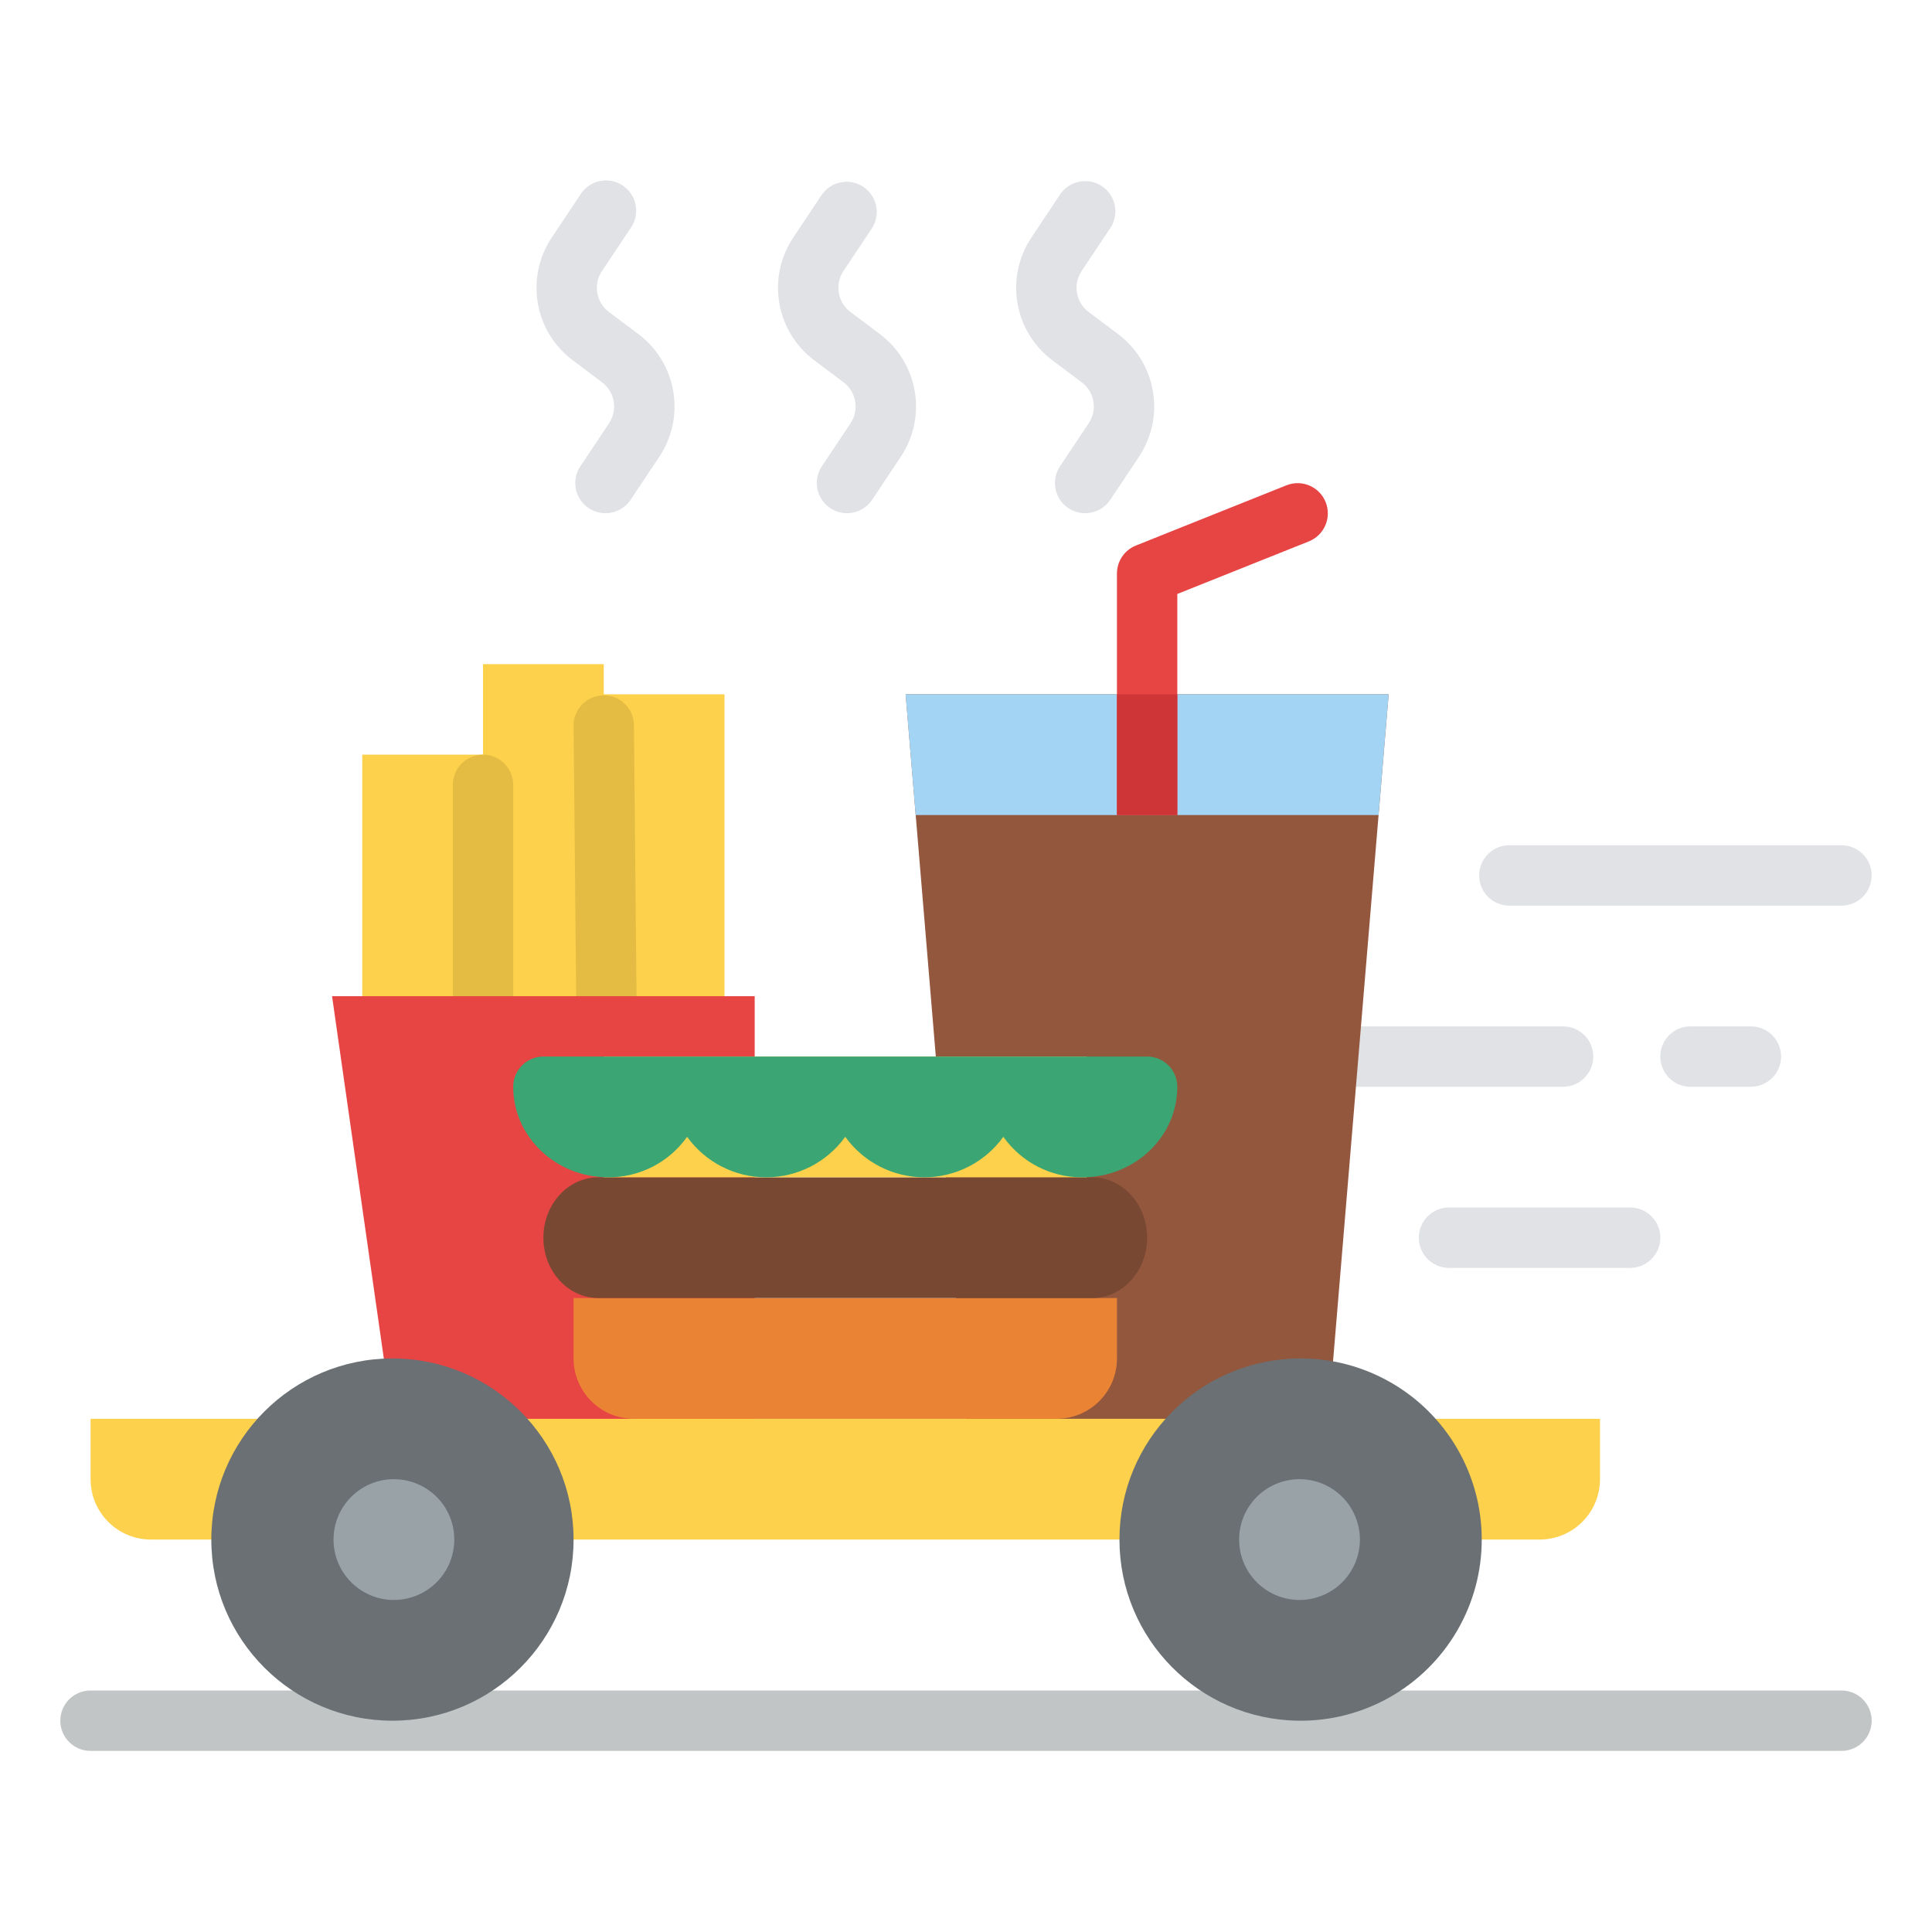
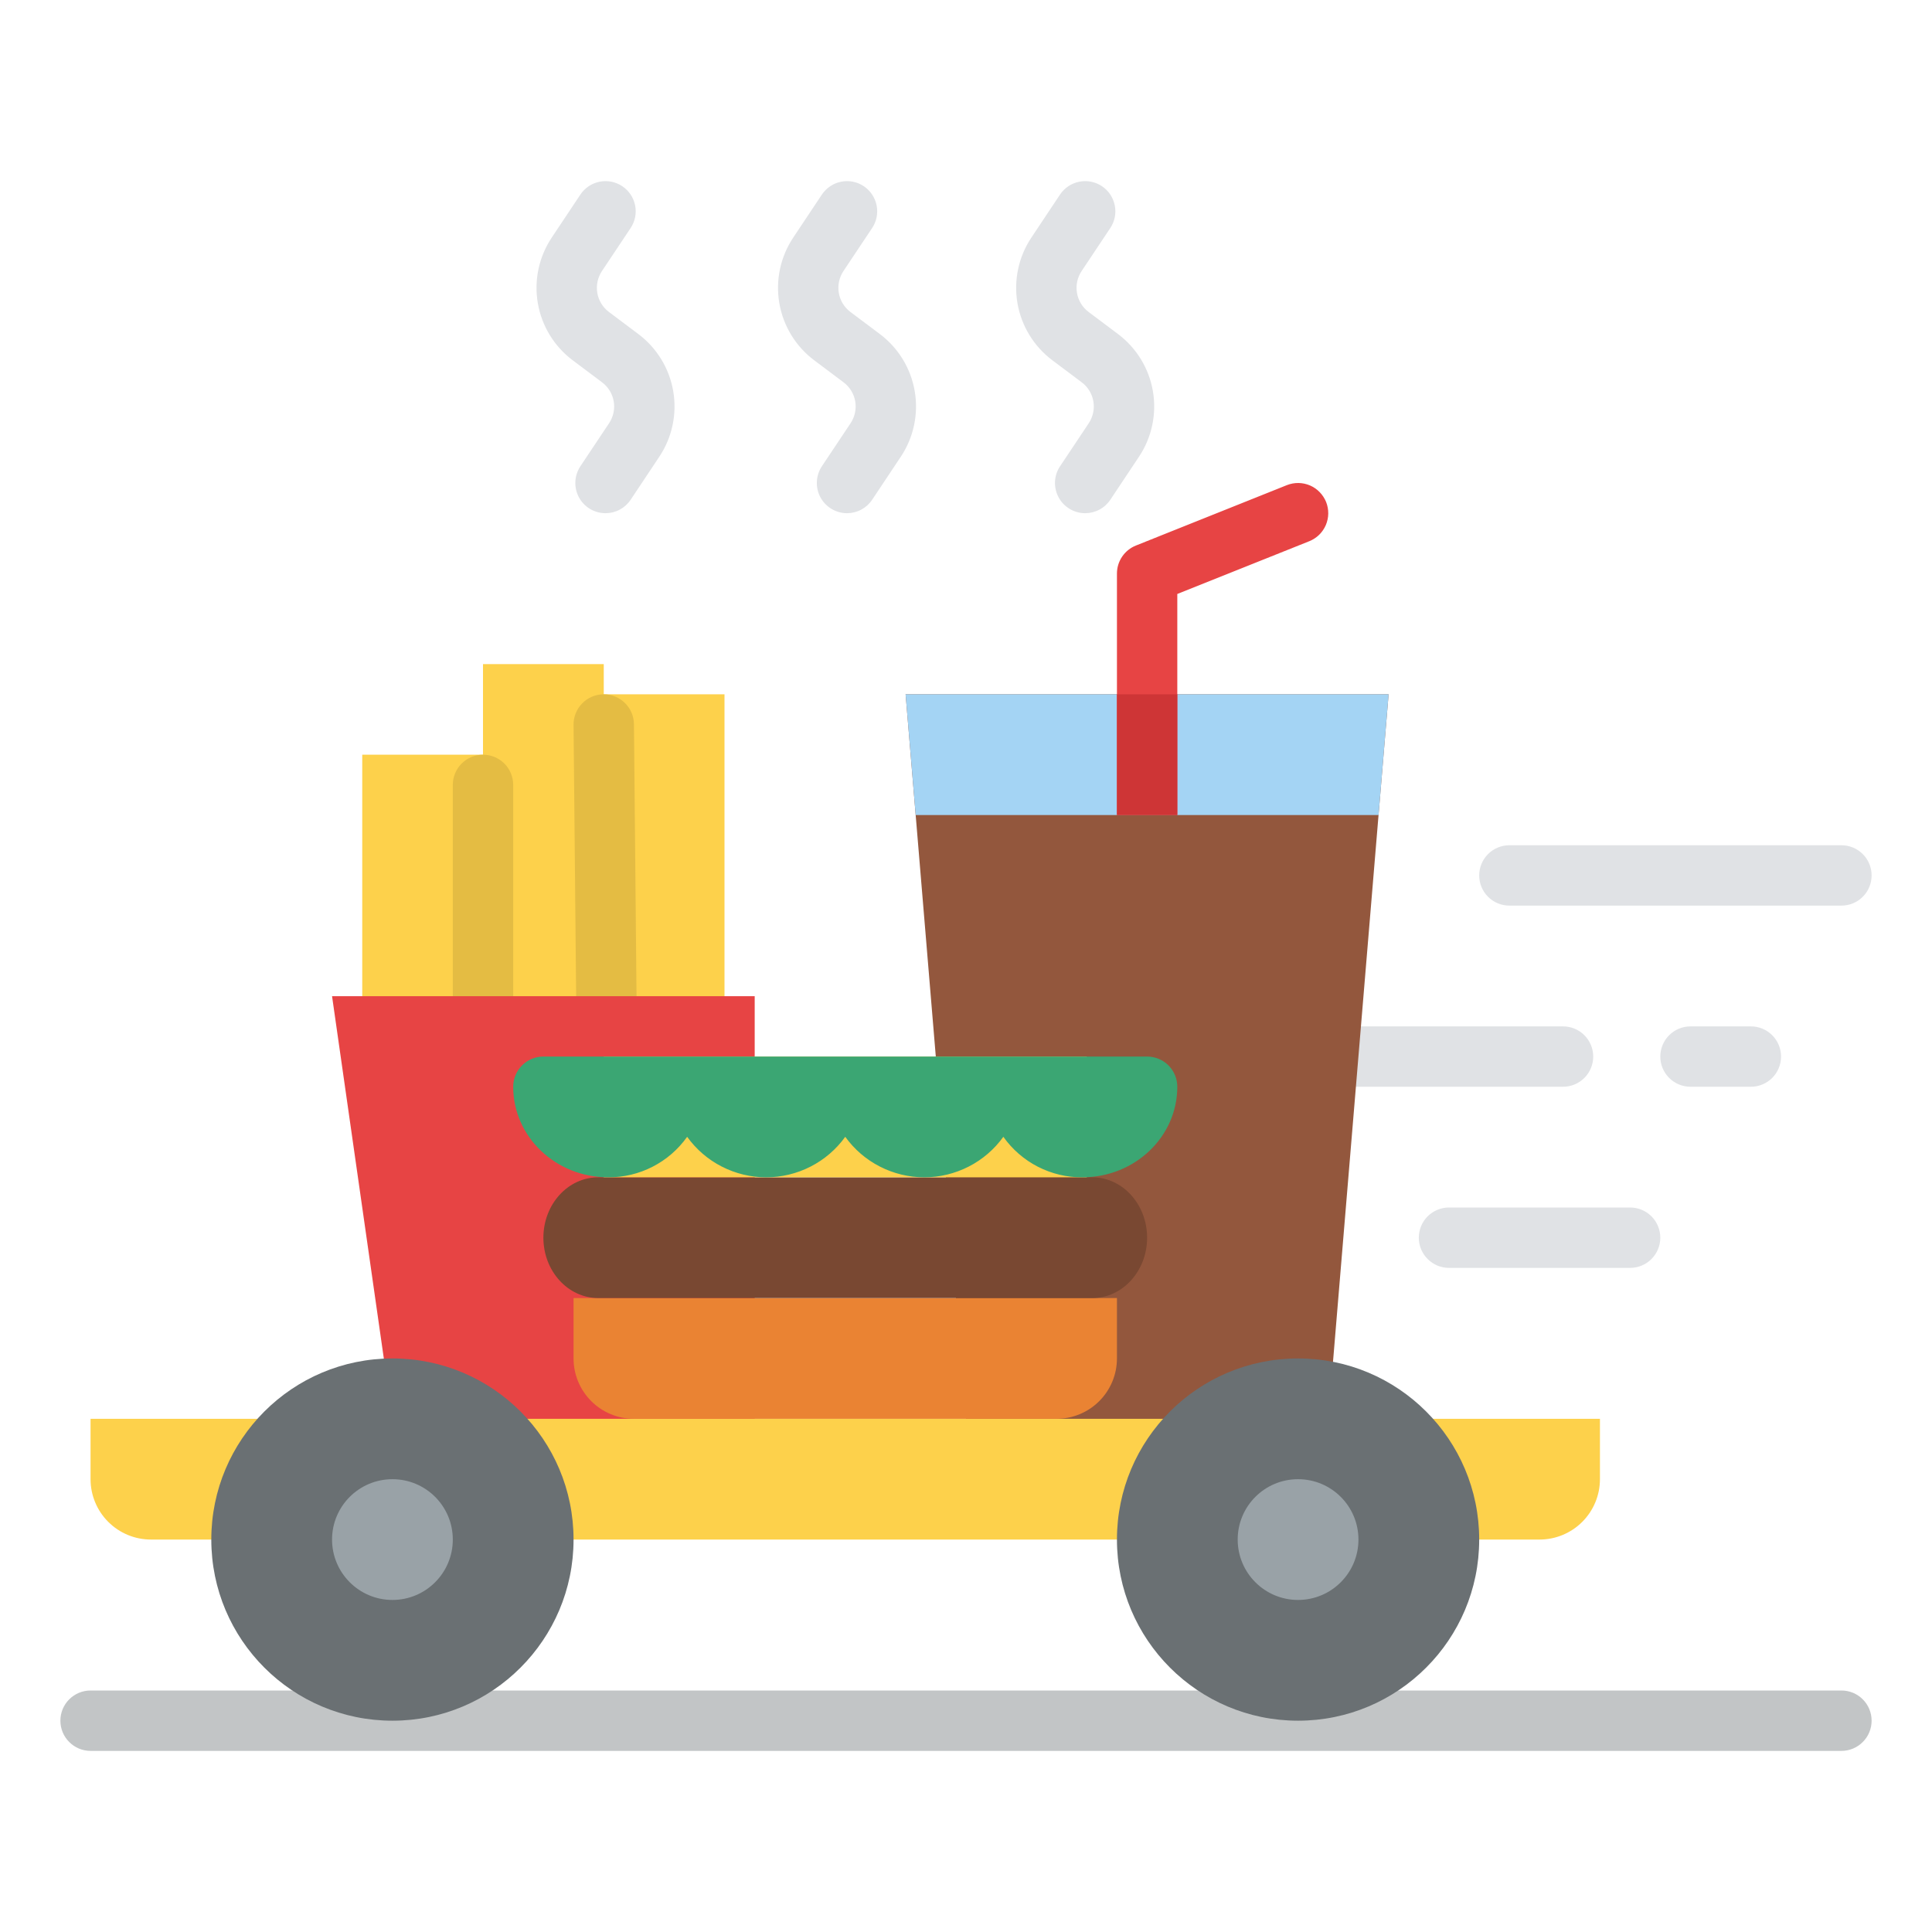
- <svg xmlns="http://www.w3.org/2000/svg" width="54" height="54" fill="none">
-   <path d="M43.688 30.375h-8.25a.844.844 0 110-1.688h8.25a.844.844 0 110 1.688z" fill="#E0E2E5" />
-   <path d="M25.313 19.406L27 39.656v1.688h10.125v-1.688l1.688-20.25h-13.5z" fill="#93573D" />
-   <path d="M16.875 19.406v-.843H13.5v2.53h-3.375v8.438h6.75v-.843h3.375v-9.282h-3.375z" fill="#FDD14B" />
-   <path d="M13.5 32.063a.844.844 0 01-.844-.844v-9.282a.843.843 0 111.688 0v9.282a.844.844 0 01-.844.843zm3.496 1.687a.844.844 0 01-.844-.836l-.12-12.656a.844.844 0 011.687-.016l.12 12.656a.844.844 0 01-.835.852h-.008z" fill="#E4BC43" />
-   <path d="M9.281 27.844l1.688 11.812v1.688h10.125v-13.5H9.28z" fill="#E74444" />
-   <path d="M48.938 30.375H47.25a.844.844 0 110-1.688h1.688a.844.844 0 110 1.688z" fill="#E0E2E5" />
-   <path d="M38.813 19.406l-.282 3.375H25.594l-.282-3.375h13.5z" fill="#A4D4F4" />
-   <path d="M23.674 14.344a.844.844 0 01-.702-1.312l.802-1.203a.844.844 0 00-.196-1.143l-.82-.616a2.531 2.531 0 01-.587-3.429l.801-1.203a.844.844 0 011.404.936l-.802 1.203a.844.844 0 00.196 1.143l.821.616a2.531 2.531 0 01.587 3.429l-.801 1.203a.843.843 0 01-.703.376zm-6.75 0a.843.843 0 01-.702-1.312l.802-1.203a.844.844 0 00-.196-1.143l-.82-.616a2.531 2.531 0 01-.587-3.429l.801-1.203a.844.844 0 111.404.936l-.802 1.203a.844.844 0 00.196 1.143l.821.616a2.532 2.532 0 01.587 3.43l-.801 1.202a.844.844 0 01-.703.376zm13.406 0a.843.843 0 01-.701-1.312l.802-1.203a.844.844 0 00-.196-1.143l-.821-.616a2.532 2.532 0 01-.587-3.429l.801-1.203a.844.844 0 111.405.936l-.802 1.203a.844.844 0 00.196 1.143l.821.616a2.532 2.532 0 01.587 3.429l-.801 1.203a.843.843 0 01-.704.376zm21.139 10.969h-9.282a.844.844 0 110-1.688h9.282a.844.844 0 010 1.688zm-5.906 10.125H40.5a.844.844 0 110-1.688h5.063a.844.844 0 110 1.688z" fill="#E0E2E5" />
-   <path d="M51.469 48.938H2.53a.844.844 0 010-1.688h48.94a.844.844 0 010 1.688z" fill="#C2C5C6" />
-   <path d="M2.531 39.656H44.72v1.688a1.687 1.687 0 01-1.688 1.687H4.22a1.687 1.687 0 01-1.688-1.687v-1.688z" fill="#FDD14B" />
-   <path d="M36.281 48.094a5.063 5.063 0 100-10.125 5.063 5.063 0 000 10.125z" fill="#6A7073" />
-   <path d="M36.281 44.719a1.688 1.688 0 100-3.375 1.688 1.688 0 000 3.375z" fill="#99A2A7" />
-   <path d="M10.969 48.094a5.062 5.062 0 100-10.125 5.062 5.062 0 000 10.125z" fill="#6A7073" />
-   <path d="M10.969 44.719a1.688 1.688 0 100-3.375 1.688 1.688 0 000 3.375z" fill="#99A2A7" />
-   <path d="M16.031 36.281H31.22v1.688a1.687 1.687 0 01-1.688 1.687H17.72a1.687 1.687 0 01-1.688-1.687V36.28z" fill="#EA8333" />
-   <path d="M30.529 32.906c.847 0 1.534.756 1.534 1.688 0 .932-.687 1.687-1.535 1.687H16.723c-.848 0-1.535-.755-1.535-1.687s.687-1.688 1.534-1.688H30.53z" fill="#794832" />
-   <path d="M16.875 29.531h13.5v3.375h-13.5v-3.375z" fill="#FDD14B" />
-   <path d="M32.906 30.375c0 1.398-1.187 2.531-2.652 2.531a2.685 2.685 0 01-2.21-1.132 2.723 2.723 0 01-4.419 0 2.723 2.723 0 01-4.42 0 2.683 2.683 0 01-2.21 1.132c-1.464 0-2.651-1.133-2.651-2.531a.843.843 0 01.844-.844h16.874a.843.843 0 01.844.844z" fill="#3BA673" />
-   <path d="M31.219 22.781v-6.75a.843.843 0 01.53-.783l4.219-1.688a.844.844 0 01.627 1.567l-3.689 1.475v6.18H31.22z" fill="#E74444" />
-   <path d="M31.219 19.406h1.687v3.375H31.22v-3.375z" fill="#CE3536" />
+ <svg xmlns="http://www.w3.org/2000/svg" width="54" height="54" viewBox="0 0 54 54" fill="none">
+   <path d="M43.688 30.375H35.438C35.214 30.375 34.999 30.286 34.841 30.128C34.683 29.97 34.594 29.755 34.594 29.531C34.594 29.308 34.683 29.093 34.841 28.935C34.999 28.776 35.214 28.688 35.438 28.688H43.688C43.911 28.688 44.126 28.776 44.284 28.935C44.442 29.093 44.531 29.308 44.531 29.531C44.531 29.755 44.442 29.97 44.284 30.128C44.126 30.286 43.911 30.375 43.688 30.375Z" fill="#E0E2E5" />
+   <path d="M25.312 19.406L27 39.656V41.344H37.125V39.656L38.812 19.406H25.312Z" fill="#93573D" />
+   <path d="M16.875 19.406V18.562H13.5V21.094H10.125V29.531H13.5H16.875V28.688H20.25V19.406H16.875Z" fill="#FDD14B" />
+   <path d="M13.5 32.062C13.276 32.062 13.062 31.974 12.903 31.815C12.745 31.657 12.656 31.442 12.656 31.219V21.938C12.656 21.714 12.745 21.499 12.903 21.341C13.062 21.183 13.276 21.094 13.5 21.094C13.724 21.094 13.938 21.183 14.097 21.341C14.255 21.499 14.344 21.714 14.344 21.938V31.219C14.344 31.442 14.255 31.657 14.097 31.815C13.938 31.974 13.724 32.062 13.5 32.062Z" fill="#E4BC43" />
+   <path d="M16.996 33.75C16.773 33.75 16.56 33.662 16.402 33.506C16.244 33.349 16.154 33.137 16.152 32.914L16.031 20.258C16.029 20.034 16.116 19.819 16.273 19.659C16.43 19.499 16.643 19.408 16.867 19.406C17.091 19.404 17.306 19.491 17.466 19.648C17.626 19.804 17.717 20.018 17.719 20.242L17.839 32.898C17.841 33.122 17.755 33.337 17.598 33.497C17.441 33.657 17.228 33.748 17.004 33.75H16.996Z" fill="#E4BC43" />
+   <path d="M9.281 27.844L10.969 39.656V41.344H21.094V39.656V27.844H9.281Z" fill="#E74444" />
+   <path d="M48.938 30.375H47.25C47.026 30.375 46.812 30.286 46.653 30.128C46.495 29.97 46.406 29.755 46.406 29.531C46.406 29.308 46.495 29.093 46.653 28.935C46.812 28.776 47.026 28.688 47.25 28.688H48.938C49.161 28.688 49.376 28.776 49.534 28.935C49.692 29.093 49.781 29.308 49.781 29.531C49.781 29.755 49.692 29.97 49.534 30.128C49.376 30.286 49.161 30.375 48.938 30.375Z" fill="#E0E2E5" />
+   <path d="M38.812 19.406L38.531 22.781H25.594L25.312 19.406H38.812Z" fill="#A4D4F4" />
+   <path d="M23.674 14.344C23.521 14.344 23.371 14.302 23.24 14.223C23.109 14.145 23.002 14.032 22.93 13.898C22.858 13.763 22.824 13.611 22.832 13.459C22.839 13.306 22.888 13.159 22.972 13.032L23.774 11.829C23.894 11.649 23.94 11.431 23.904 11.218C23.867 11.006 23.751 10.815 23.578 10.686L22.757 10.07C22.24 9.682 21.891 9.11 21.782 8.472C21.673 7.835 21.812 7.18 22.171 6.641L22.972 5.438C23.034 5.346 23.113 5.267 23.205 5.205C23.297 5.143 23.4 5.101 23.509 5.079C23.617 5.057 23.729 5.057 23.838 5.078C23.947 5.1 24.05 5.143 24.142 5.204C24.235 5.266 24.314 5.345 24.375 5.437C24.437 5.529 24.48 5.632 24.502 5.741C24.523 5.849 24.523 5.961 24.502 6.07C24.48 6.179 24.438 6.282 24.376 6.374L23.574 7.577C23.455 7.757 23.409 7.975 23.445 8.188C23.481 8.4 23.598 8.591 23.77 8.72L24.591 9.336C25.109 9.724 25.458 10.296 25.567 10.934C25.676 11.571 25.537 12.227 25.178 12.765L24.377 13.968C24.3 14.084 24.195 14.179 24.073 14.244C23.95 14.31 23.813 14.344 23.674 14.344Z" fill="#E0E2E5" />
+   <path d="M16.924 14.344C16.771 14.344 16.621 14.302 16.49 14.224C16.359 14.145 16.252 14.033 16.18 13.898C16.108 13.763 16.074 13.611 16.082 13.459C16.089 13.307 16.138 13.159 16.222 13.032L17.024 11.829C17.144 11.649 17.19 11.431 17.154 11.219C17.117 11.006 17.001 10.815 16.828 10.686L16.007 10.07C15.49 9.682 15.141 9.11 15.032 8.472C14.923 7.835 15.062 7.18 15.421 6.641L16.222 5.438C16.346 5.252 16.539 5.123 16.759 5.079C16.978 5.035 17.206 5.08 17.392 5.204C17.578 5.328 17.708 5.521 17.752 5.741C17.796 5.96 17.75 6.188 17.626 6.374L16.824 7.577C16.705 7.757 16.659 7.975 16.695 8.188C16.731 8.4 16.848 8.591 17.02 8.72L17.841 9.336C18.359 9.725 18.708 10.296 18.817 10.934C18.926 11.571 18.787 12.227 18.428 12.765L17.627 13.968C17.55 14.084 17.445 14.179 17.323 14.244C17.2 14.31 17.063 14.344 16.924 14.344Z" fill="#E0E2E5" />
+   <path d="M30.33 14.344C30.177 14.344 30.027 14.302 29.896 14.223C29.766 14.145 29.658 14.032 29.587 13.898C29.515 13.763 29.48 13.611 29.488 13.459C29.495 13.306 29.544 13.159 29.629 13.032L30.431 11.829C30.55 11.649 30.597 11.431 30.56 11.218C30.524 11.006 30.407 10.815 30.235 10.686L29.414 10.07C28.897 9.682 28.547 9.11 28.438 8.473C28.329 7.835 28.468 7.18 28.827 6.641L29.628 5.438C29.752 5.252 29.945 5.123 30.165 5.079C30.274 5.057 30.386 5.057 30.494 5.078C30.603 5.1 30.706 5.142 30.799 5.204C30.891 5.265 30.97 5.344 31.032 5.436C31.093 5.529 31.136 5.632 31.158 5.741C31.18 5.849 31.18 5.961 31.159 6.07C31.137 6.179 31.094 6.282 31.033 6.374L30.231 7.577C30.112 7.757 30.065 7.975 30.102 8.188C30.138 8.4 30.255 8.591 30.427 8.72L31.248 9.336C31.765 9.724 32.115 10.296 32.224 10.934C32.333 11.571 32.194 12.227 31.835 12.765L31.034 13.968C30.957 14.084 30.852 14.179 30.729 14.244C30.606 14.31 30.469 14.344 30.33 14.344Z" fill="#E0E2E5" />
+   <path d="M51.469 25.312H42.188C41.964 25.312 41.749 25.224 41.591 25.065C41.433 24.907 41.344 24.692 41.344 24.469C41.344 24.245 41.433 24.03 41.591 23.872C41.749 23.714 41.964 23.625 42.188 23.625H51.469C51.693 23.625 51.907 23.714 52.065 23.872C52.224 24.03 52.312 24.245 52.312 24.469C52.312 24.692 52.224 24.907 52.065 25.065C51.907 25.224 51.693 25.312 51.469 25.312Z" fill="#E0E2E5" />
+   <path d="M45.562 35.438H40.5C40.276 35.438 40.062 35.349 39.903 35.19C39.745 35.032 39.656 34.818 39.656 34.594C39.656 34.37 39.745 34.155 39.903 33.997C40.062 33.839 40.276 33.75 40.5 33.75H45.562C45.786 33.75 46.001 33.839 46.159 33.997C46.317 34.155 46.406 34.37 46.406 34.594C46.406 34.818 46.317 35.032 46.159 35.19C46.001 35.349 45.786 35.438 45.562 35.438Z" fill="#E0E2E5" />
+   <path d="M51.469 48.938H2.531C2.307 48.938 2.093 48.849 1.935 48.69C1.776 48.532 1.688 48.318 1.688 48.094C1.688 47.87 1.776 47.655 1.935 47.497C2.093 47.339 2.307 47.25 2.531 47.25H51.469C51.693 47.25 51.907 47.339 52.065 47.497C52.224 47.655 52.312 47.87 52.312 48.094C52.312 48.318 52.224 48.532 52.065 48.69C51.907 48.849 51.693 48.938 51.469 48.938Z" fill="#C2C5C6" />
+   <path d="M2.531 39.656H44.719V41.344C44.719 41.791 44.541 42.221 44.224 42.537C43.908 42.853 43.479 43.031 43.031 43.031H4.219C3.771 43.031 3.342 42.853 3.026 42.537C2.709 42.221 2.531 41.791 2.531 41.344V39.656Z" fill="#FDD14B" />
+   <path d="M36.281 48.094C39.077 48.094 41.344 45.827 41.344 43.031C41.344 40.235 39.077 37.969 36.281 37.969C33.485 37.969 31.219 40.235 31.219 43.031C31.219 45.827 33.485 48.094 36.281 48.094Z" fill="#6A7073" />
+   <path d="M36.281 44.719C37.213 44.719 37.969 43.963 37.969 43.031C37.969 42.099 37.213 41.344 36.281 41.344C35.349 41.344 34.594 42.099 34.594 43.031C34.594 43.963 35.349 44.719 36.281 44.719Z" fill="#99A2A7" />
+   <path d="M10.969 48.094C13.765 48.094 16.031 45.827 16.031 43.031C16.031 40.235 13.765 37.969 10.969 37.969C8.173 37.969 5.906 40.235 5.906 43.031C5.906 45.827 8.173 48.094 10.969 48.094Z" fill="#6A7073" />
+   <path d="M10.969 44.719C11.901 44.719 12.656 43.963 12.656 43.031C12.656 42.099 11.901 41.344 10.969 41.344C10.037 41.344 9.281 42.099 9.281 43.031C9.281 43.963 10.037 44.719 10.969 44.719Z" fill="#99A2A7" />
+   <path d="M16.031 36.281H31.219V37.969C31.219 38.416 31.041 38.846 30.724 39.162C30.408 39.478 29.979 39.656 29.531 39.656H17.719C17.271 39.656 16.842 39.478 16.526 39.162C16.209 38.846 16.031 38.416 16.031 37.969V36.281Z" fill="#EA8333" />
+   <path d="M30.529 32.906C31.376 32.906 32.062 33.662 32.062 34.594C32.062 35.526 31.376 36.281 30.529 36.281H16.721C15.874 36.281 15.188 35.526 15.188 34.594C15.188 33.662 15.874 32.906 16.721 32.906H30.529Z" fill="#794832" />
+   <path d="M16.875 29.531H30.375V32.906H16.875V29.531Z" fill="#FDD14B" />
+   <path d="M32.906 30.375C32.906 31.773 31.719 32.906 30.254 32.906C29.822 32.91 29.395 32.808 29.01 32.611C28.626 32.414 28.294 32.127 28.044 31.774C27.792 32.124 27.46 32.41 27.076 32.606C26.692 32.803 26.266 32.906 25.835 32.906C25.403 32.906 24.977 32.803 24.593 32.606C24.209 32.41 23.877 32.124 23.625 31.774C23.373 32.124 23.041 32.41 22.657 32.606C22.273 32.803 21.847 32.906 21.415 32.906C20.984 32.906 20.558 32.803 20.174 32.606C19.79 32.41 19.458 32.124 19.206 31.774C18.956 32.127 18.624 32.414 18.239 32.611C17.855 32.808 17.428 32.91 16.996 32.906C15.531 32.906 14.344 31.773 14.344 30.375C14.344 30.151 14.433 29.937 14.591 29.778C14.749 29.62 14.964 29.531 15.188 29.531H32.062C32.286 29.531 32.501 29.62 32.659 29.778C32.817 29.937 32.906 30.151 32.906 30.375Z" fill="#3BA673" />
+   <path d="M31.219 22.781V16.031C31.219 15.863 31.269 15.698 31.364 15.558C31.458 15.419 31.593 15.31 31.749 15.248L35.968 13.56C36.071 13.519 36.181 13.499 36.292 13.5C36.402 13.501 36.512 13.525 36.614 13.568C36.715 13.612 36.808 13.675 36.885 13.755C36.962 13.834 37.023 13.928 37.065 14.03C37.106 14.133 37.126 14.243 37.125 14.354C37.124 14.465 37.1 14.574 37.057 14.676C37.013 14.778 36.95 14.87 36.871 14.948C36.791 15.025 36.697 15.086 36.595 15.127L32.906 16.602V22.781H31.219Z" fill="#E74444" />
+   <path d="M31.219 19.406H32.906V22.781H31.219V19.406Z" fill="#CE3536" />
</svg>
